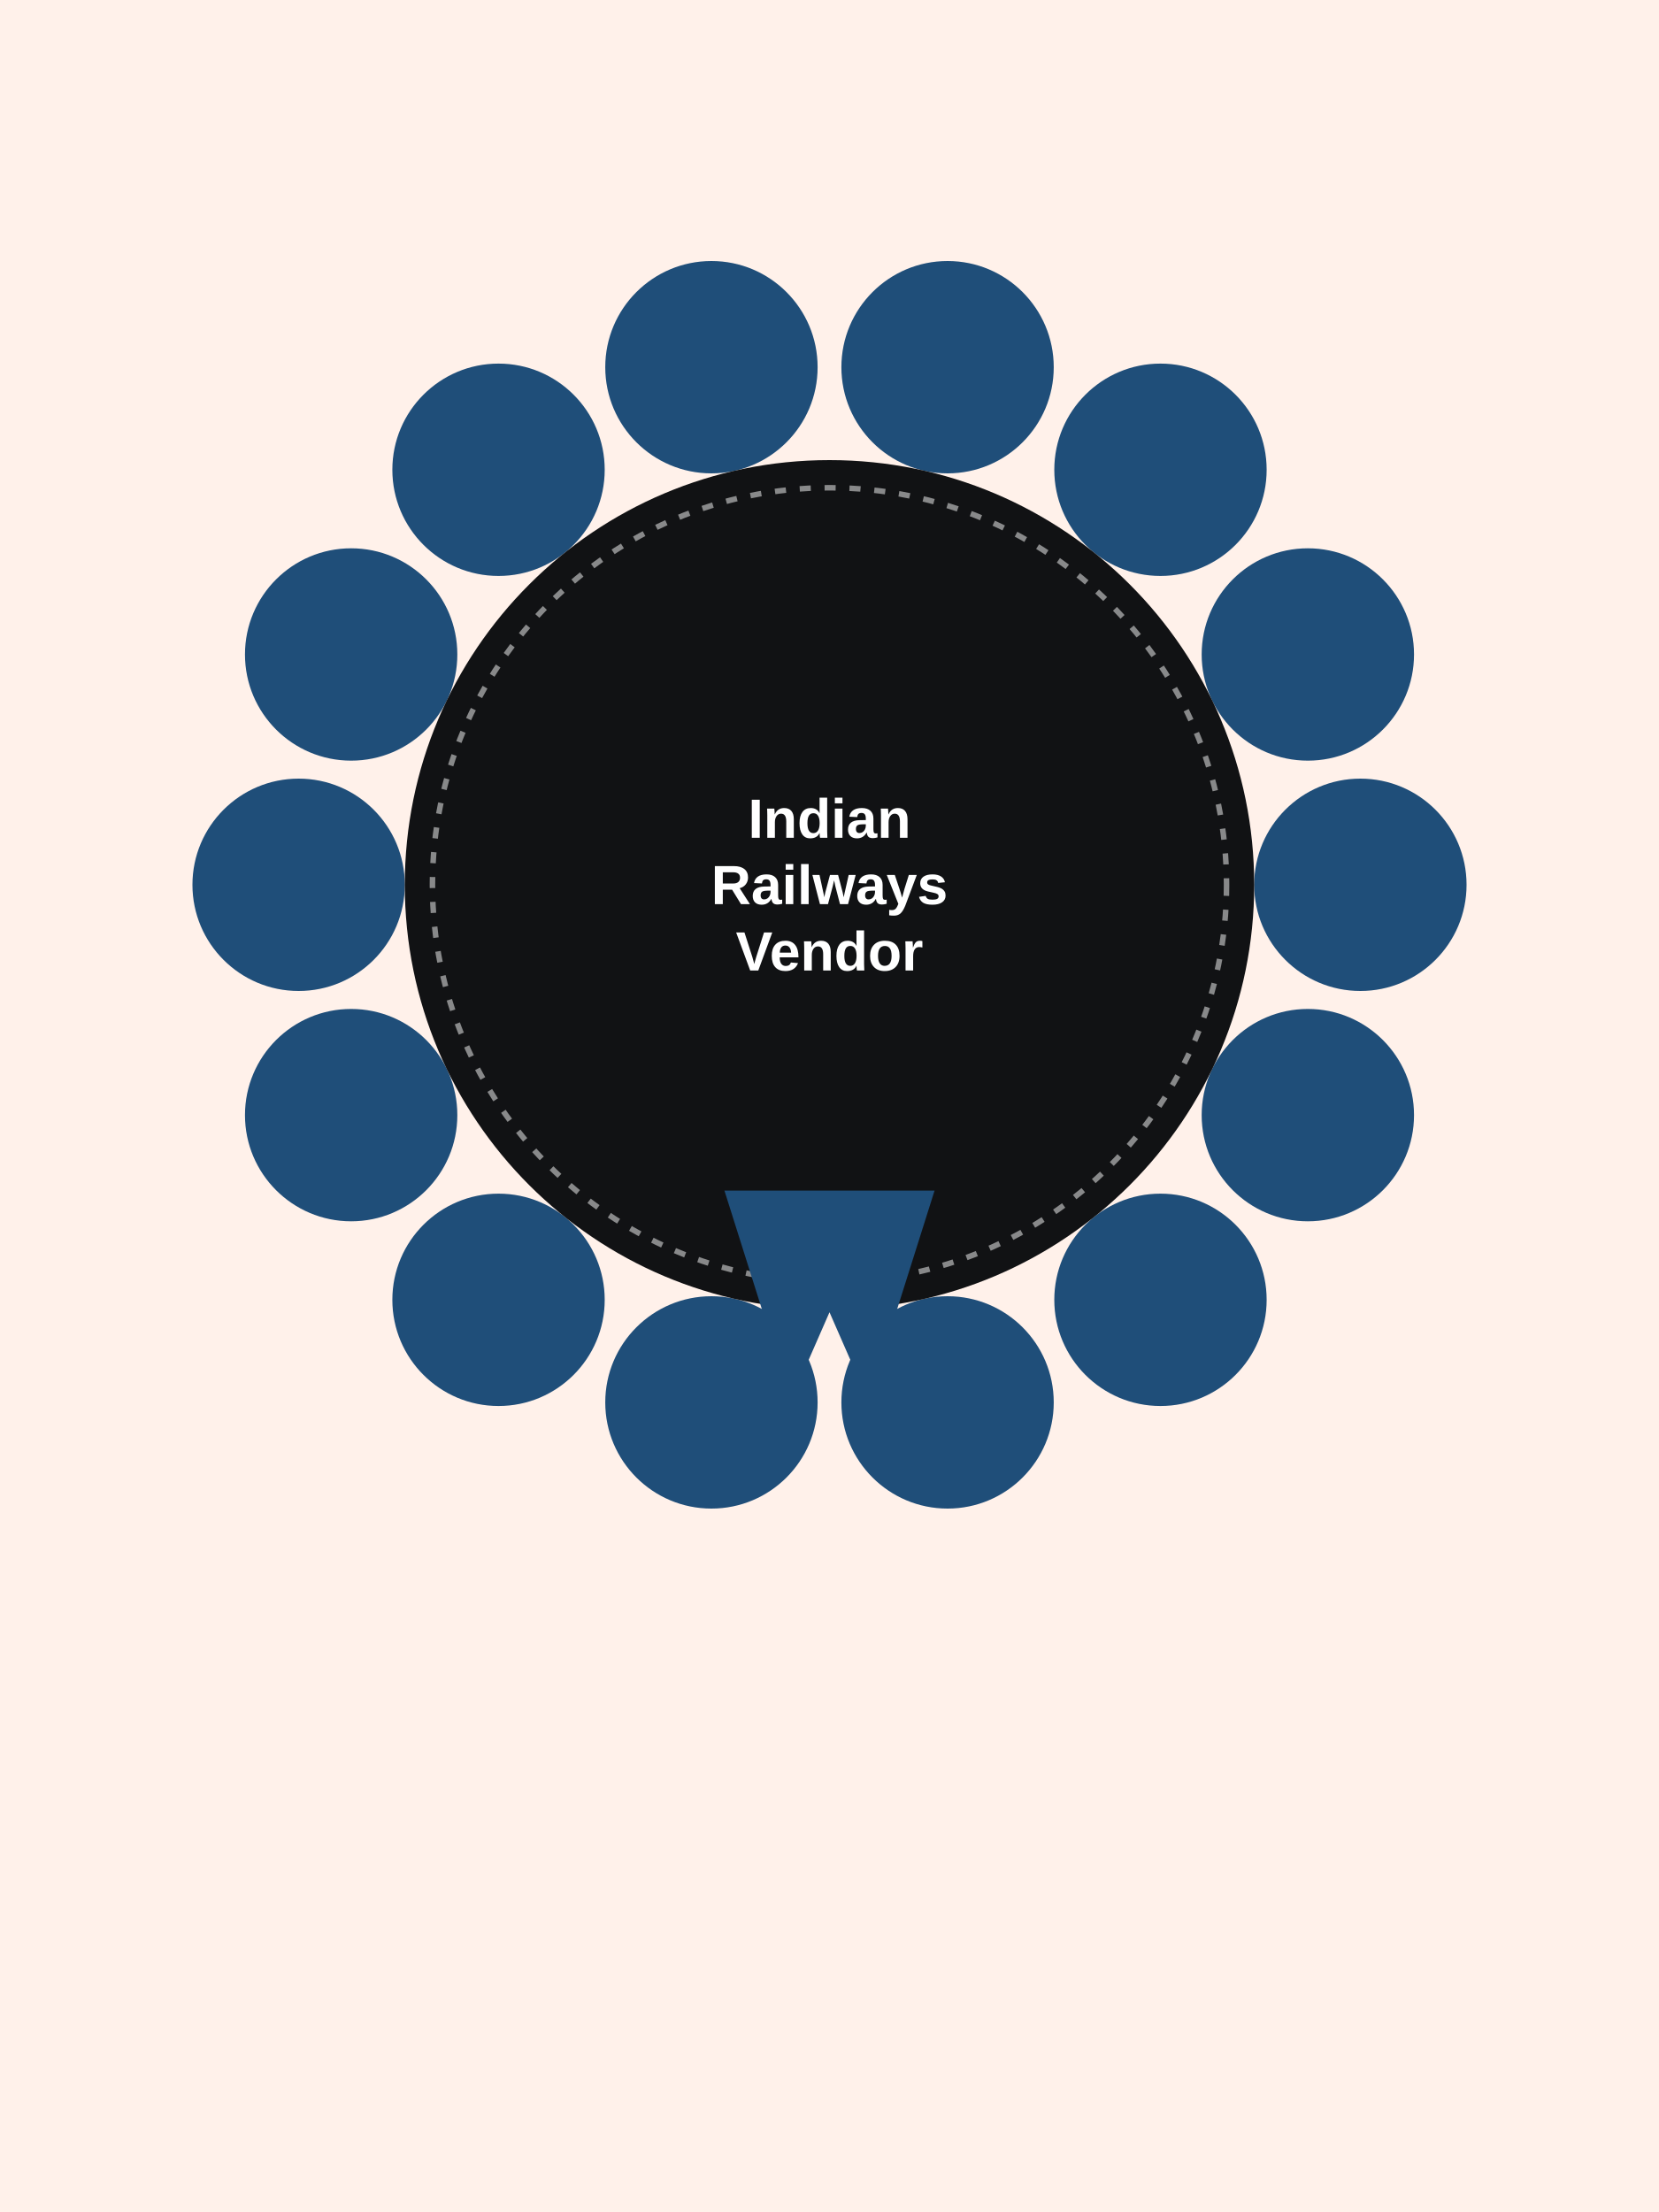
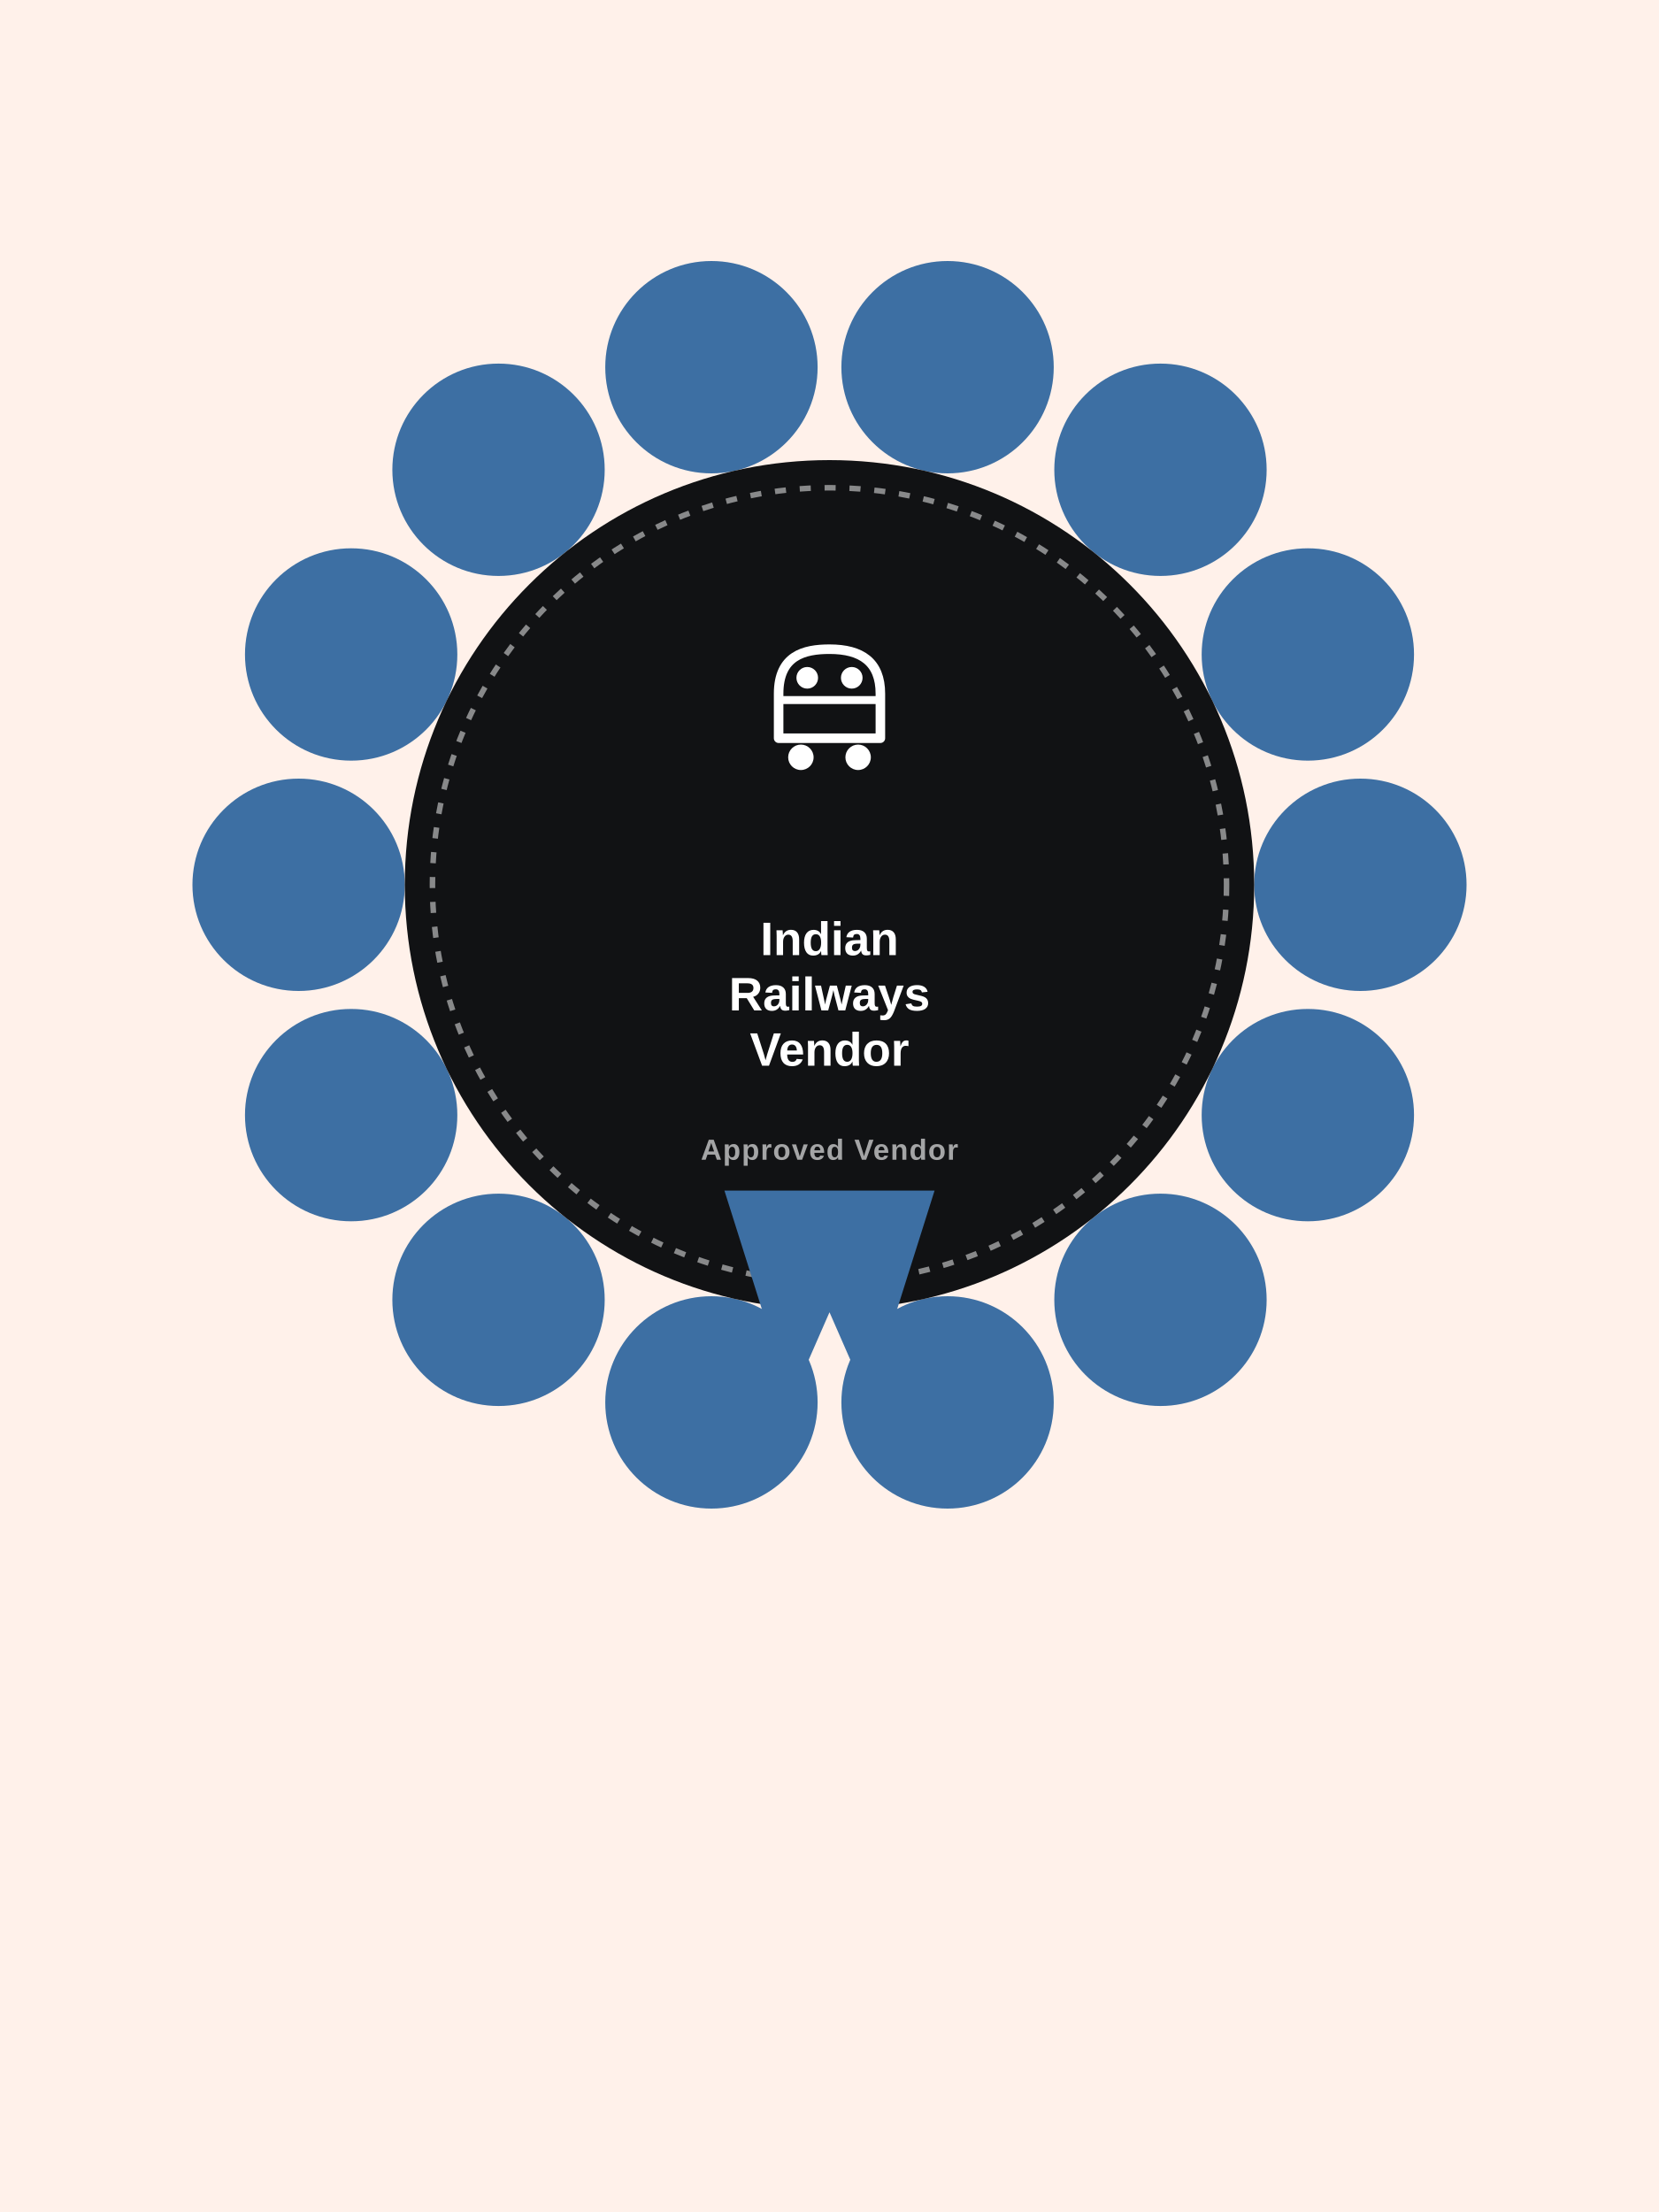
<svg xmlns="http://www.w3.org/2000/svg" width="600" height="800" viewBox="0 0 600 800">
  <rect width="600" height="800" fill="#FFF1EA" />
-   <circle cx="492.0" cy="320.0" r="38.4" fill="#1F4E79" />
-   <circle cx="473.0" cy="403.3" r="38.4" fill="#1F4E79" />
-   <circle cx="419.7" cy="470.1" r="38.4" fill="#1F4E79" />
-   <circle cx="342.7" cy="507.2" r="38.4" fill="#1F4E79" />
-   <circle cx="257.3" cy="507.2" r="38.4" fill="#1F4E79" />
-   <circle cx="180.3" cy="470.1" r="38.4" fill="#1F4E79" />
-   <circle cx="127.0" cy="403.3" r="38.4" fill="#1F4E79" />
-   <circle cx="108.0" cy="320.0" r="38.4" fill="#1F4E79" />
-   <circle cx="127.0" cy="236.7" r="38.4" fill="#1F4E79" />
-   <circle cx="180.3" cy="169.9" r="38.4" fill="#1F4E79" />
-   <circle cx="257.3" cy="132.8" r="38.4" fill="#1F4E79" />
-   <circle cx="342.7" cy="132.8" r="38.4" fill="#1F4E79" />
-   <circle cx="419.7" cy="169.9" r="38.4" fill="#1F4E79" />
-   <circle cx="473.0" cy="236.7" r="38.4" fill="#1F4E79" />
+   <circle cx="492.0" cy="320.0" r="38.4" fill="#3D6FA3" />
+   <circle cx="473.0" cy="403.3" r="38.4" fill="#3D6FA3" />
+   <circle cx="419.7" cy="470.1" r="38.4" fill="#3D6FA3" />
+   <circle cx="342.7" cy="507.2" r="38.4" fill="#3D6FA3" />
+   <circle cx="257.3" cy="507.2" r="38.4" fill="#3D6FA3" />
+   <circle cx="180.3" cy="470.1" r="38.4" fill="#3D6FA3" />
+   <circle cx="127.0" cy="403.3" r="38.4" fill="#3D6FA3" />
+   <circle cx="108.0" cy="320.0" r="38.4" fill="#3D6FA3" />
+   <circle cx="127.0" cy="236.7" r="38.4" fill="#3D6FA3" />
+   <circle cx="180.3" cy="169.9" r="38.4" fill="#3D6FA3" />
+   <circle cx="257.3" cy="132.8" r="38.4" fill="#3D6FA3" />
+   <circle cx="342.7" cy="132.8" r="38.4" fill="#3D6FA3" />
+   <circle cx="419.7" cy="169.9" r="38.4" fill="#3D6FA3" />
+   <circle cx="473.0" cy="236.7" r="38.4" fill="#3D6FA3" />
  <circle cx="300" cy="320" r="153.6" fill="#111214" />
  <circle cx="300" cy="320" r="143.6" fill="none" stroke="#FFFFFF" stroke-width="2" stroke-dasharray="4 5" opacity="0.5" />
-   <text x="300" y="303" text-anchor="middle" font-family="Arial, sans-serif" font-size="20" font-weight="700" fill="#FFFFFF">Indian</text>
-   <text x="300" y="327" text-anchor="middle" font-family="Arial, sans-serif" font-size="20" font-weight="700" fill="#FFFFFF">Railways</text>
-   <text x="300" y="351" text-anchor="middle" font-family="Arial, sans-serif" font-size="20" font-weight="700" fill="#FFFFFF">Vendor</text>
-   <path d="M262 430.592 L286 506.592 L300 474.592 L314 506.592 L338 430.592 Z" fill="#1F4E79" />
+   <g transform="translate(300 255.488) scale(1.15)">
+     <g>
+       <path d="M-16 -4 C-16 -16 -8 -18 0 -18 C10 -18 16 -14 16 -4 V10 H-16 Z" fill="none" stroke="#FFFFFF" stroke-width="3" stroke-linejoin="round" />
+       <line x1="-16" y1="-2" x2="16" y2="-2" stroke="#FFFFFF" stroke-width="2.5" />
+       <circle cx="-7" cy="-9" r="3.4" fill="#FFFFFF" />
+       <circle cx="7" cy="-9" r="3.4" fill="#FFFFFF" />
+       <circle cx="-9" cy="16" r="4" fill="#FFFFFF" />
+       <circle cx="9" cy="16" r="4" fill="#FFFFFF" />
+     </g>
+   </g>
+   <text x="300" y="345.432" text-anchor="middle" font-family="Arial, sans-serif" font-size="17" font-weight="700" fill="#FFFFFF">Indian</text>
+   <text x="300" y="365.432" text-anchor="middle" font-family="Arial, sans-serif" font-size="17" font-weight="700" fill="#FFFFFF">Railways</text>
+   <text x="300" y="385.432" text-anchor="middle" font-family="Arial, sans-serif" font-size="17" font-weight="700" fill="#FFFFFF">Vendor</text>
+   <text x="300" y="419.432" text-anchor="middle" font-family="Arial, sans-serif" font-size="10.5" font-weight="600" fill="#FFFFFF" opacity="0.62" letter-spacing="0.4">Approved Vendor</text>
+   <path d="M262 430.592 L286 506.592 L300 474.592 L314 506.592 L338 430.592 Z" fill="#3D6FA3" />
</svg>
